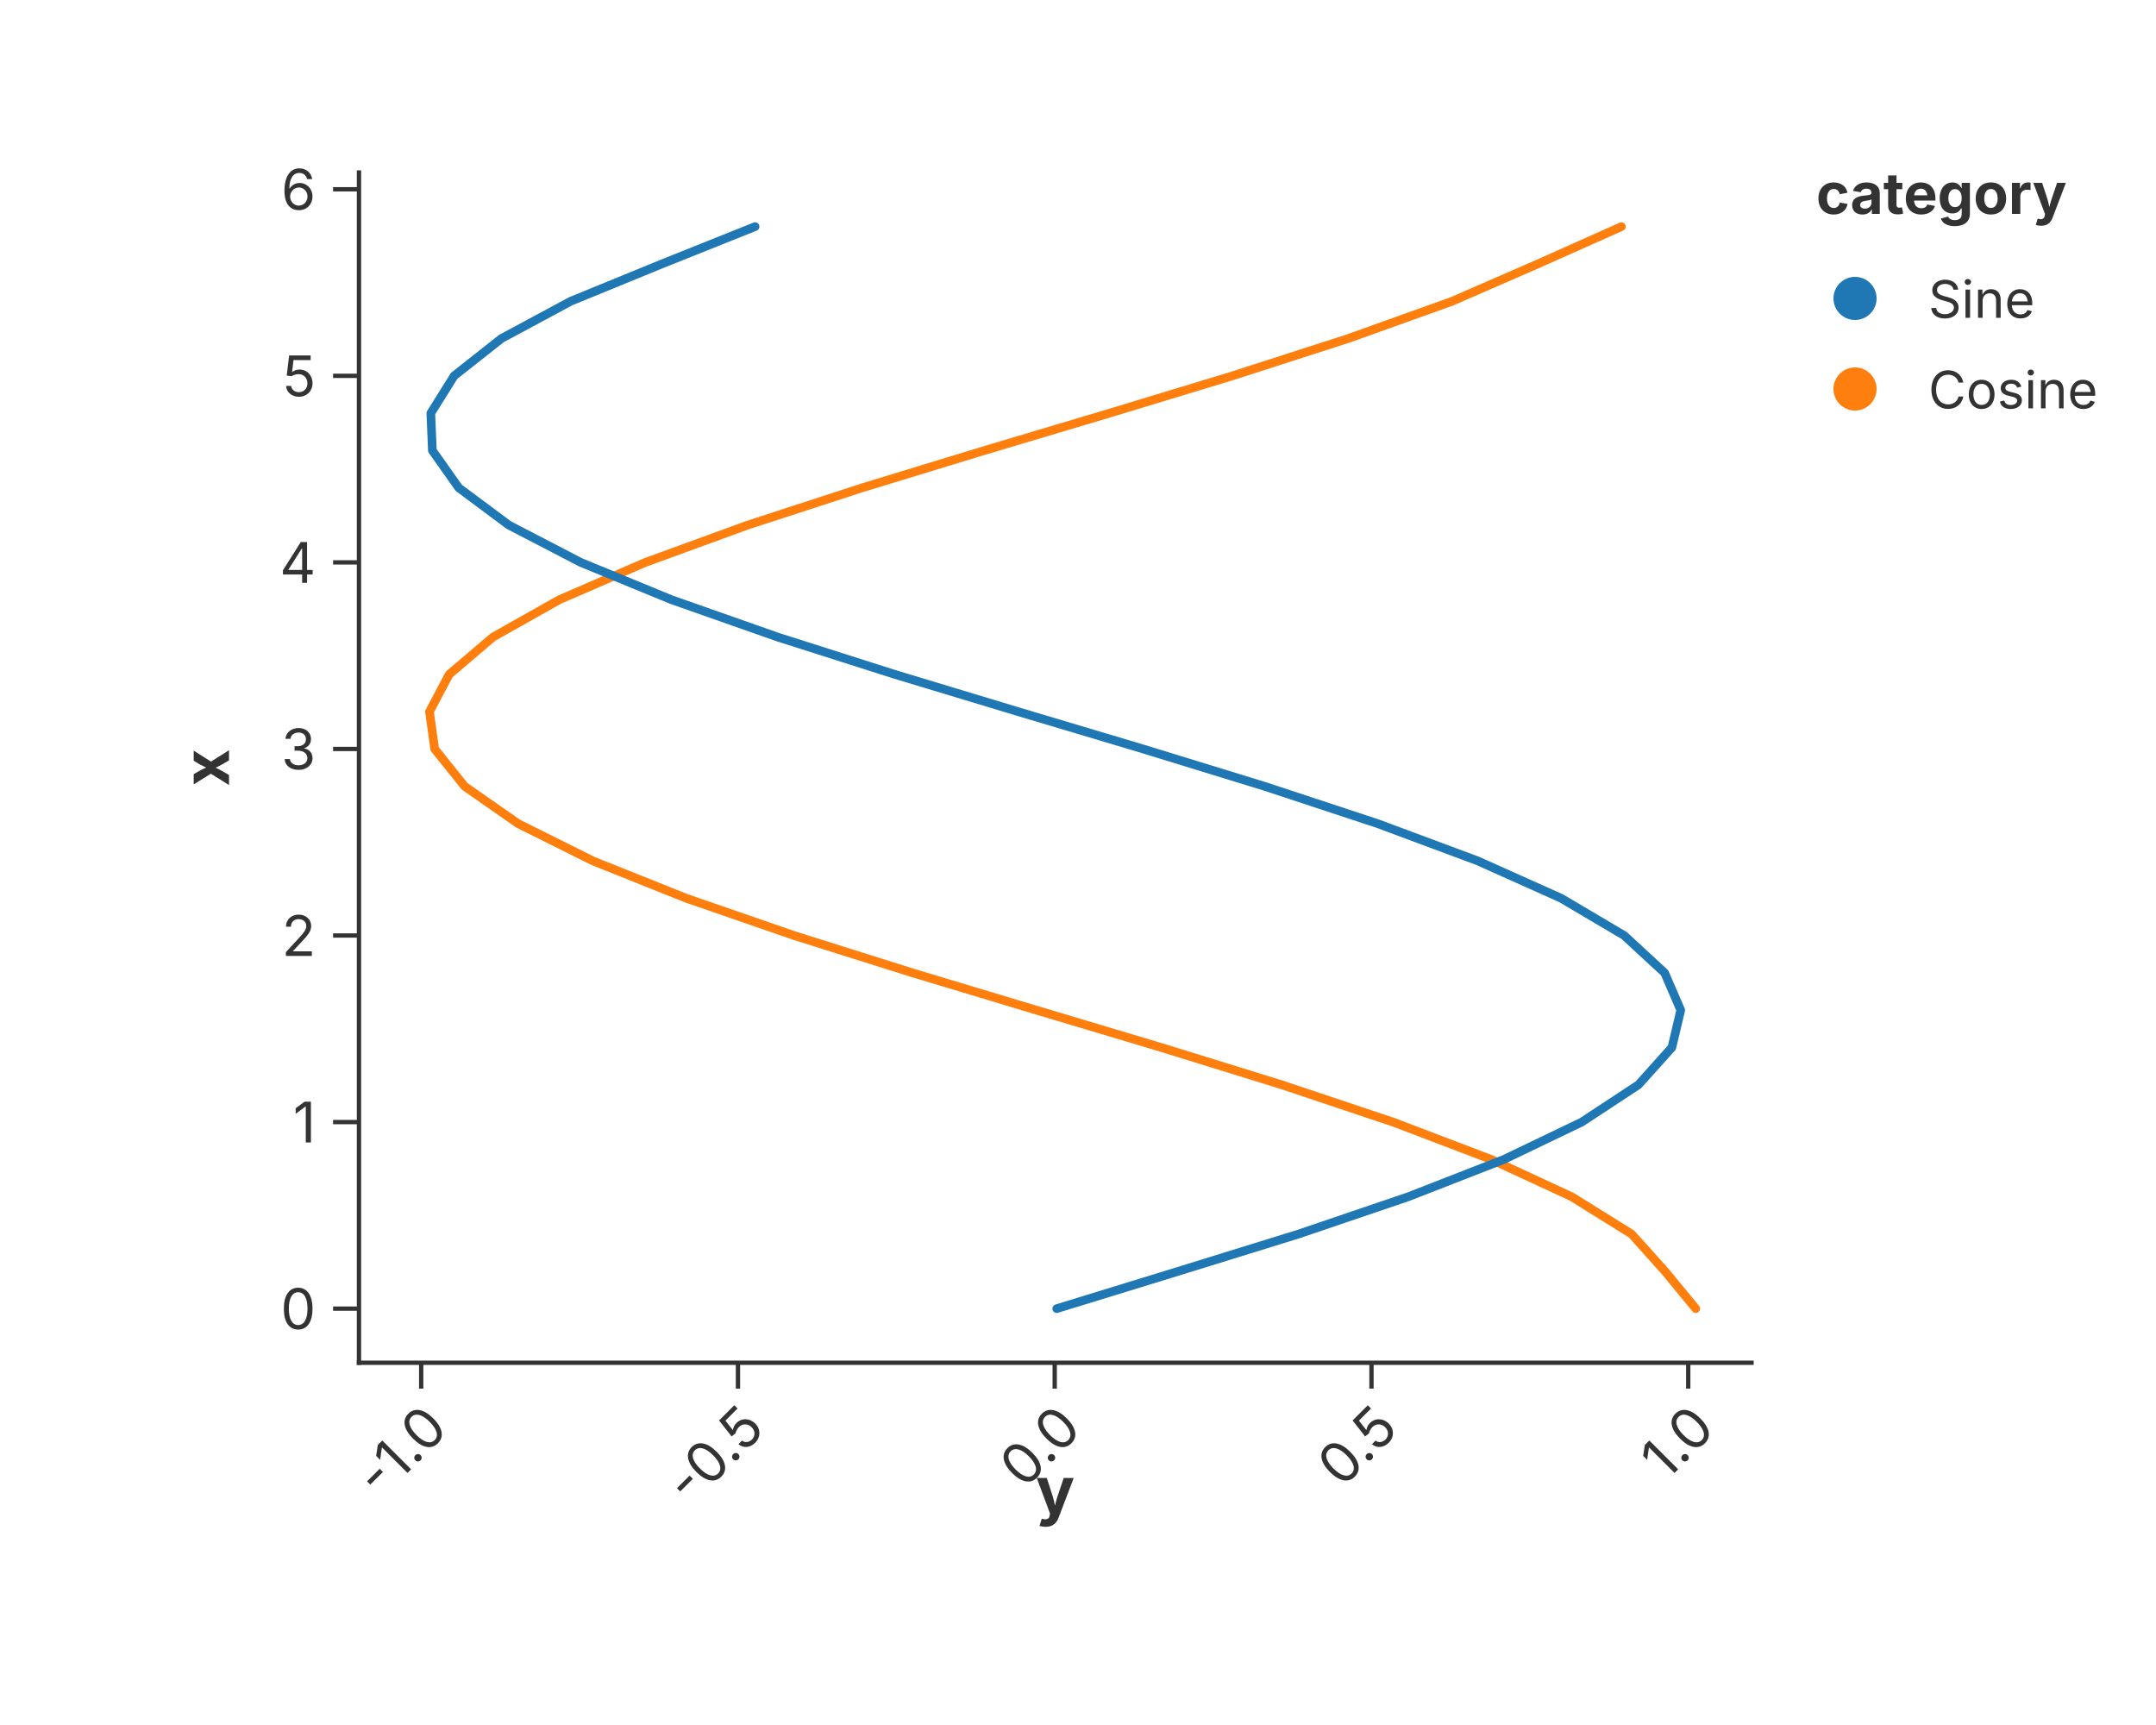
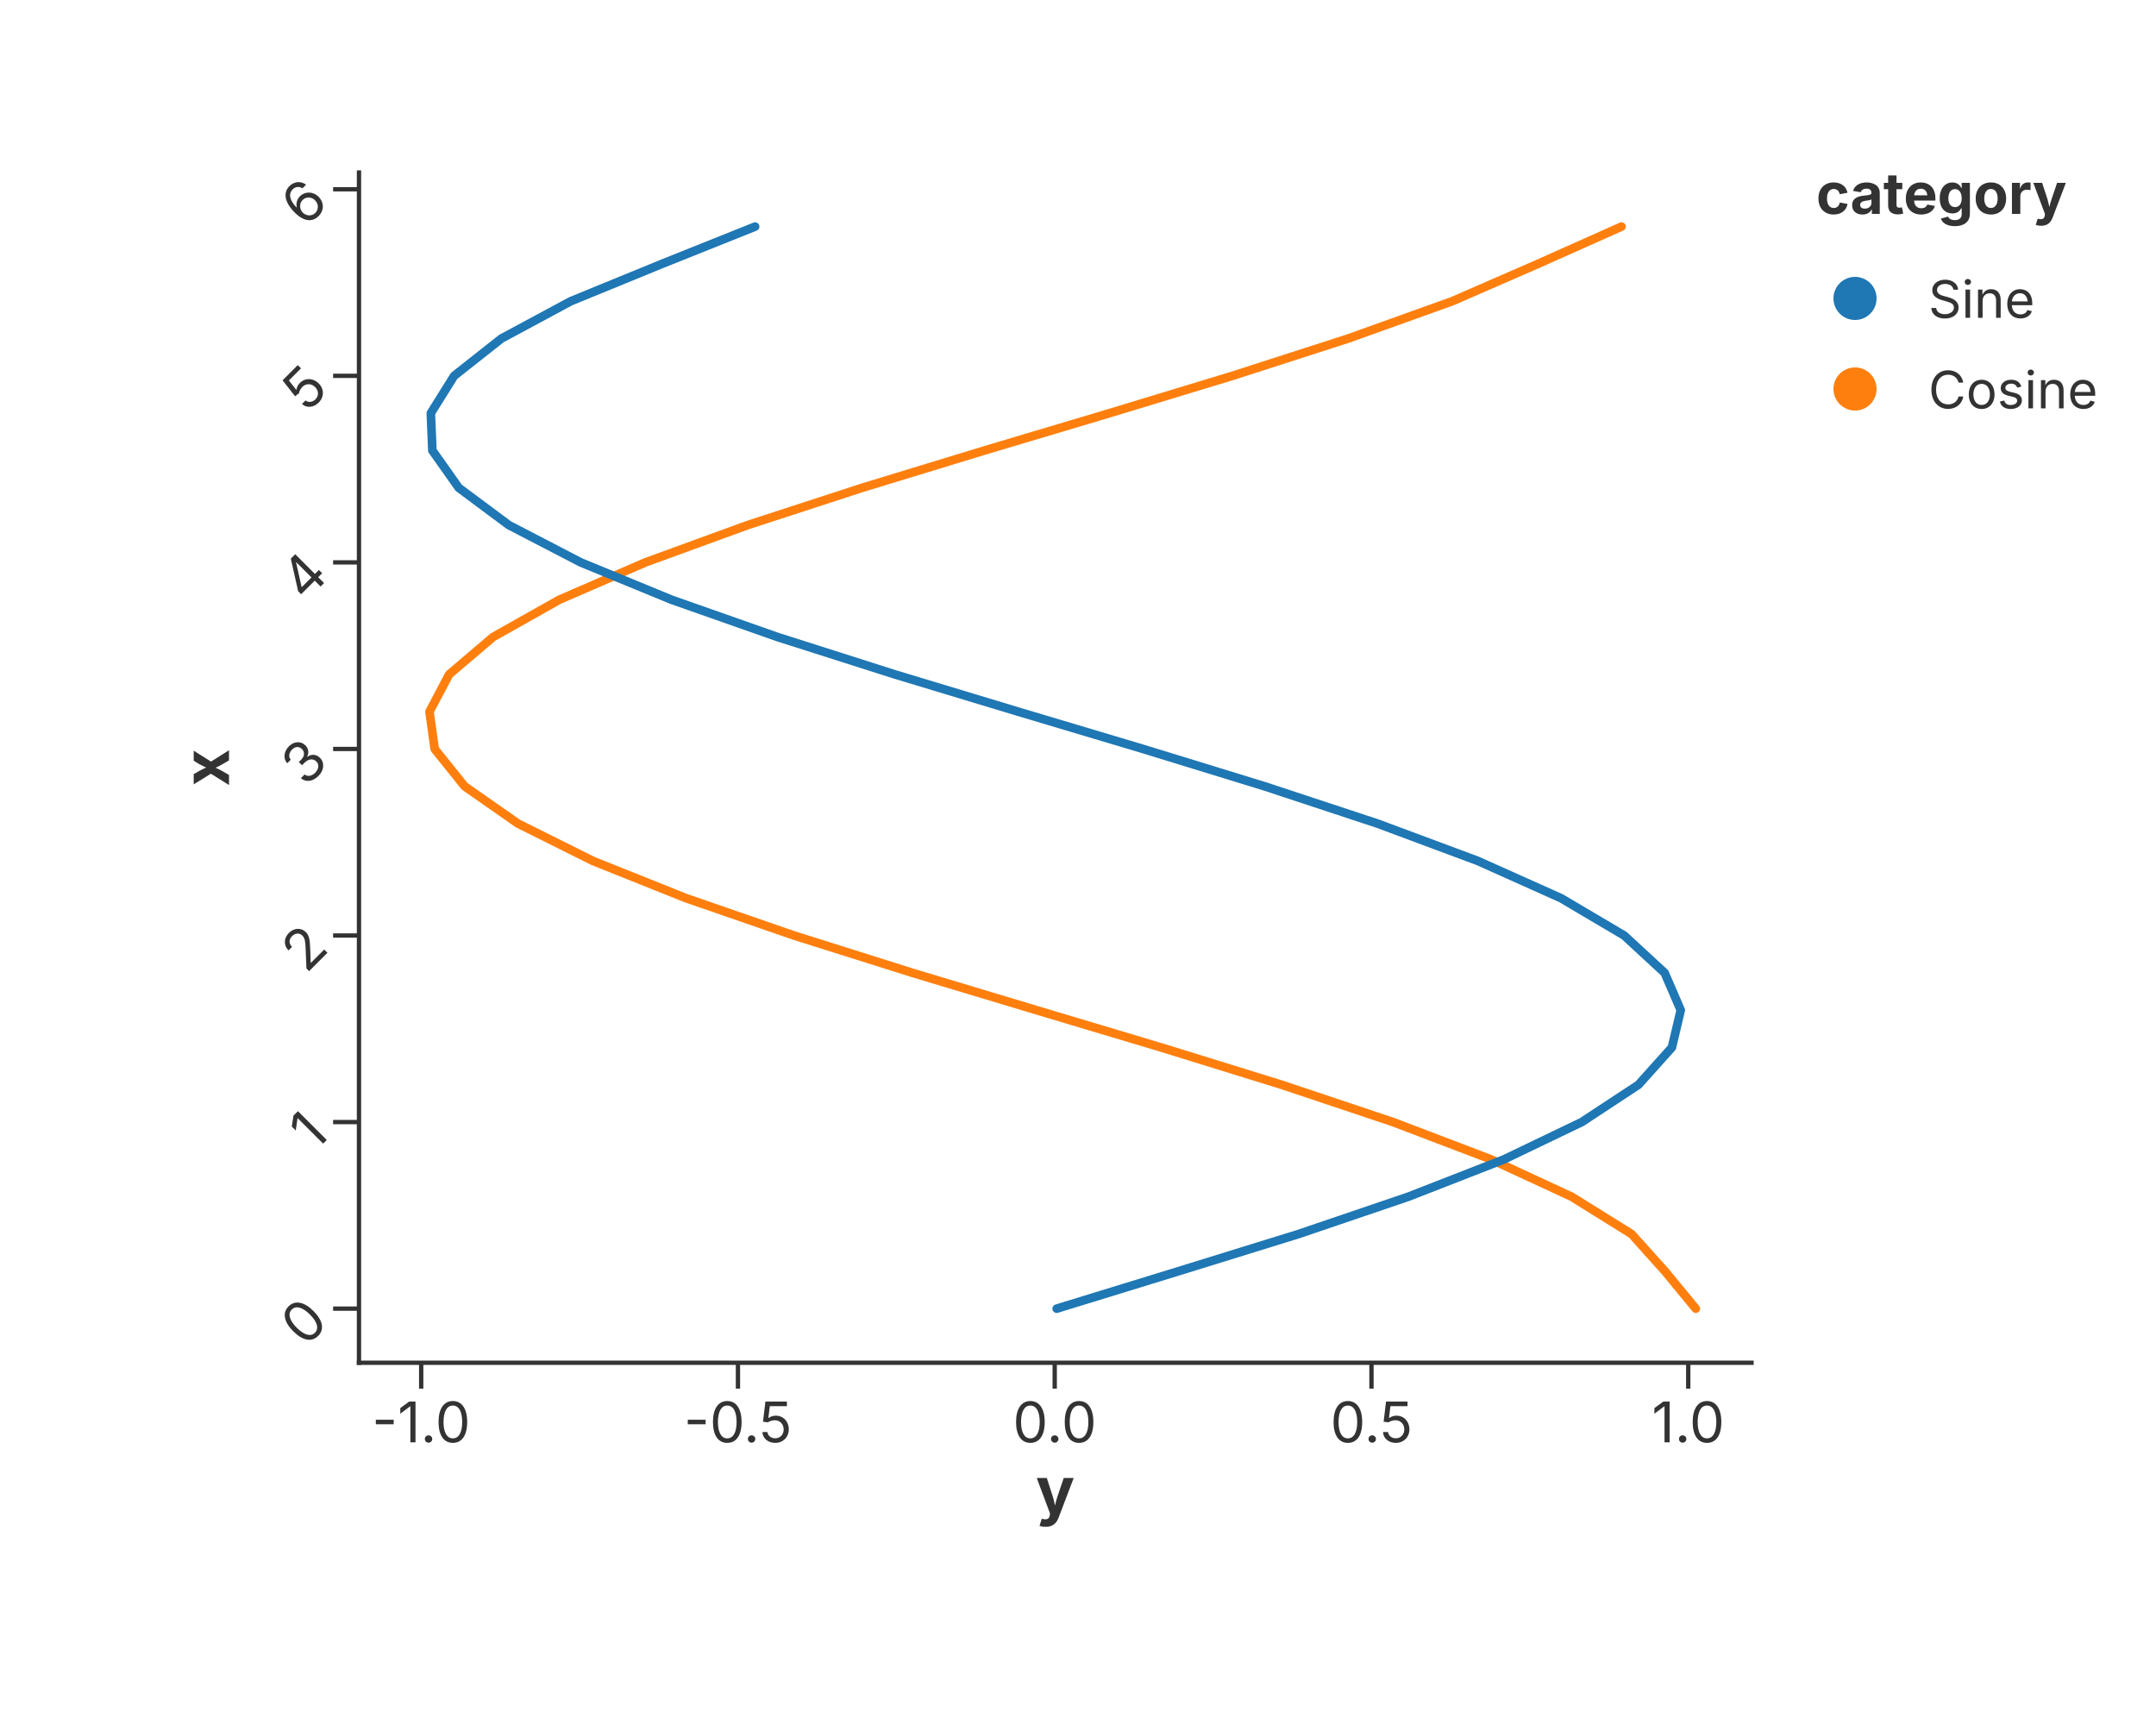
<svg xmlns="http://www.w3.org/2000/svg" width="500" height="400" viewBox="0 0 500 400">
  <rect width="100%" height="100%" fill="rgba(255,255,255,1.000)" />
  <line x1="83.25" y1="316.00" x2="406.20" y2="316.00" stroke="rgba(51,51,51,1.000)" stroke-width="1" stroke-linecap="square" />
  <line x1="97.68" y1="316.00" x2="97.68" y2="322.00" stroke="rgba(51,51,51,1.000)" stroke-width="1.0" />
-   <text x="97.68" y="325.00" font-size="13" font-family="Inter, -apple-system, BlinkMacSystemFont, 'Segoe UI', Roboto, Helvetica, Arial, 'PingFang SC', 'Microsoft YaHei', Ubuntu, Cantarell, 'Noto Sans', sans-serif" fill="rgba(51,51,51,1.000)" text-anchor="end" dominant-baseline="hanging" transform="rotate(-45.0, 97.68, 325.00)">-1.0</text>
+   <text x="97.68" y="325.00" font-size="13" font-family="Inter, -apple-system, BlinkMacSystemFont, 'Segoe UI', Roboto, Helvetica, Arial, 'PingFang SC', 'Microsoft YaHei', Ubuntu, Cantarell, 'Noto Sans', sans-serif" fill="rgba(51,51,51,1.000)" text-anchor="middle" dominant-baseline="hanging">-1.0</text>
  <line x1="171.14" y1="316.00" x2="171.14" y2="322.00" stroke="rgba(51,51,51,1.000)" stroke-width="1.0" />
-   <text x="171.14" y="325.00" font-size="13" font-family="Inter, -apple-system, BlinkMacSystemFont, 'Segoe UI', Roboto, Helvetica, Arial, 'PingFang SC', 'Microsoft YaHei', Ubuntu, Cantarell, 'Noto Sans', sans-serif" fill="rgba(51,51,51,1.000)" text-anchor="end" dominant-baseline="hanging" transform="rotate(-45.0, 171.14, 325.00)">-0.5</text>
+   <text x="171.14" y="325.00" font-size="13" font-family="Inter, -apple-system, BlinkMacSystemFont, 'Segoe UI', Roboto, Helvetica, Arial, 'PingFang SC', 'Microsoft YaHei', Ubuntu, Cantarell, 'Noto Sans', sans-serif" fill="rgba(51,51,51,1.000)" text-anchor="middle" dominant-baseline="hanging">-0.5</text>
  <line x1="244.60" y1="316.00" x2="244.60" y2="322.00" stroke="rgba(51,51,51,1.000)" stroke-width="1.0" />
-   <text x="244.60" y="325.00" font-size="13" font-family="Inter, -apple-system, BlinkMacSystemFont, 'Segoe UI', Roboto, Helvetica, Arial, 'PingFang SC', 'Microsoft YaHei', Ubuntu, Cantarell, 'Noto Sans', sans-serif" fill="rgba(51,51,51,1.000)" text-anchor="end" dominant-baseline="hanging" transform="rotate(-45.0, 244.60, 325.00)">0.0</text>
+   <text x="244.60" y="325.00" font-size="13" font-family="Inter, -apple-system, BlinkMacSystemFont, 'Segoe UI', Roboto, Helvetica, Arial, 'PingFang SC', 'Microsoft YaHei', Ubuntu, Cantarell, 'Noto Sans', sans-serif" fill="rgba(51,51,51,1.000)" text-anchor="middle" dominant-baseline="hanging">0.0</text>
  <line x1="318.06" y1="316.00" x2="318.06" y2="322.00" stroke="rgba(51,51,51,1.000)" stroke-width="1.0" />
-   <text x="318.06" y="325.00" font-size="13" font-family="Inter, -apple-system, BlinkMacSystemFont, 'Segoe UI', Roboto, Helvetica, Arial, 'PingFang SC', 'Microsoft YaHei', Ubuntu, Cantarell, 'Noto Sans', sans-serif" fill="rgba(51,51,51,1.000)" text-anchor="end" dominant-baseline="hanging" transform="rotate(-45.0, 318.06, 325.00)">0.5</text>
+   <text x="318.06" y="325.00" font-size="13" font-family="Inter, -apple-system, BlinkMacSystemFont, 'Segoe UI', Roboto, Helvetica, Arial, 'PingFang SC', 'Microsoft YaHei', Ubuntu, Cantarell, 'Noto Sans', sans-serif" fill="rgba(51,51,51,1.000)" text-anchor="middle" dominant-baseline="hanging">0.5</text>
  <line x1="391.52" y1="316.00" x2="391.52" y2="322.00" stroke="rgba(51,51,51,1.000)" stroke-width="1.0" />
-   <text x="391.52" y="325.00" font-size="13" font-family="Inter, -apple-system, BlinkMacSystemFont, 'Segoe UI', Roboto, Helvetica, Arial, 'PingFang SC', 'Microsoft YaHei', Ubuntu, Cantarell, 'Noto Sans', sans-serif" fill="rgba(51,51,51,1.000)" text-anchor="end" dominant-baseline="hanging" transform="rotate(-45.0, 391.52, 325.00)">1.0</text>
+   <text x="391.52" y="325.00" font-size="13" font-family="Inter, -apple-system, BlinkMacSystemFont, 'Segoe UI', Roboto, Helvetica, Arial, 'PingFang SC', 'Microsoft YaHei', Ubuntu, Cantarell, 'Noto Sans', sans-serif" fill="rgba(51,51,51,1.000)" text-anchor="middle" dominant-baseline="hanging">1.0</text>
  <text x="244.72" y="340.00" text-anchor="middle" font-size="15" font-family="Inter, -apple-system, BlinkMacSystemFont, 'Segoe UI', Roboto, Helvetica, Arial, 'PingFang SC', 'Microsoft YaHei', Ubuntu, Cantarell, 'Noto Sans', sans-serif" fill="rgba(51,51,51,1.000)" font-weight="bold" dominant-baseline="hanging">y</text>
  <line x1="83.25" y1="40.00" x2="83.25" y2="316.00" stroke="rgba(51,51,51,1.000)" stroke-width="1" stroke-linecap="square" />
  <line x1="83.25" y1="303.45" x2="77.25" y2="303.45" stroke="rgba(51,51,51,1.000)" stroke-width="1.0" />
-   <text x="73.25" y="303.45" font-size="13" font-family="Inter, -apple-system, BlinkMacSystemFont, 'Segoe UI', Roboto, Helvetica, Arial, 'PingFang SC', 'Microsoft YaHei', Ubuntu, Cantarell, 'Noto Sans', sans-serif" fill="rgba(51,51,51,1.000)" text-anchor="end" dominant-baseline="central">0</text>
+   <text x="73.25" y="303.45" font-size="13" font-family="Inter, -apple-system, BlinkMacSystemFont, 'Segoe UI', Roboto, Helvetica, Arial, 'PingFang SC', 'Microsoft YaHei', Ubuntu, Cantarell, 'Noto Sans', sans-serif" fill="rgba(51,51,51,1.000)" text-anchor="end" dominant-baseline="central" transform="rotate(-45.0, 73.25, 303.45)">0</text>
  <line x1="83.25" y1="260.19" x2="77.25" y2="260.19" stroke="rgba(51,51,51,1.000)" stroke-width="1.0" />
-   <text x="73.25" y="260.19" font-size="13" font-family="Inter, -apple-system, BlinkMacSystemFont, 'Segoe UI', Roboto, Helvetica, Arial, 'PingFang SC', 'Microsoft YaHei', Ubuntu, Cantarell, 'Noto Sans', sans-serif" fill="rgba(51,51,51,1.000)" text-anchor="end" dominant-baseline="central">1</text>
+   <text x="73.25" y="260.19" font-size="13" font-family="Inter, -apple-system, BlinkMacSystemFont, 'Segoe UI', Roboto, Helvetica, Arial, 'PingFang SC', 'Microsoft YaHei', Ubuntu, Cantarell, 'Noto Sans', sans-serif" fill="rgba(51,51,51,1.000)" text-anchor="end" dominant-baseline="central" transform="rotate(-45.0, 73.25, 260.19)">1</text>
  <line x1="83.25" y1="216.93" x2="77.25" y2="216.93" stroke="rgba(51,51,51,1.000)" stroke-width="1.0" />
-   <text x="73.25" y="216.93" font-size="13" font-family="Inter, -apple-system, BlinkMacSystemFont, 'Segoe UI', Roboto, Helvetica, Arial, 'PingFang SC', 'Microsoft YaHei', Ubuntu, Cantarell, 'Noto Sans', sans-serif" fill="rgba(51,51,51,1.000)" text-anchor="end" dominant-baseline="central">2</text>
+   <text x="73.25" y="216.93" font-size="13" font-family="Inter, -apple-system, BlinkMacSystemFont, 'Segoe UI', Roboto, Helvetica, Arial, 'PingFang SC', 'Microsoft YaHei', Ubuntu, Cantarell, 'Noto Sans', sans-serif" fill="rgba(51,51,51,1.000)" text-anchor="end" dominant-baseline="central" transform="rotate(-45.0, 73.25, 216.93)">2</text>
  <line x1="83.25" y1="173.67" x2="77.25" y2="173.67" stroke="rgba(51,51,51,1.000)" stroke-width="1.0" />
-   <text x="73.25" y="173.67" font-size="13" font-family="Inter, -apple-system, BlinkMacSystemFont, 'Segoe UI', Roboto, Helvetica, Arial, 'PingFang SC', 'Microsoft YaHei', Ubuntu, Cantarell, 'Noto Sans', sans-serif" fill="rgba(51,51,51,1.000)" text-anchor="end" dominant-baseline="central">3</text>
+   <text x="73.25" y="173.67" font-size="13" font-family="Inter, -apple-system, BlinkMacSystemFont, 'Segoe UI', Roboto, Helvetica, Arial, 'PingFang SC', 'Microsoft YaHei', Ubuntu, Cantarell, 'Noto Sans', sans-serif" fill="rgba(51,51,51,1.000)" text-anchor="end" dominant-baseline="central" transform="rotate(-45.0, 73.25, 173.67)">3</text>
  <line x1="83.25" y1="130.41" x2="77.25" y2="130.41" stroke="rgba(51,51,51,1.000)" stroke-width="1.0" />
-   <text x="73.25" y="130.41" font-size="13" font-family="Inter, -apple-system, BlinkMacSystemFont, 'Segoe UI', Roboto, Helvetica, Arial, 'PingFang SC', 'Microsoft YaHei', Ubuntu, Cantarell, 'Noto Sans', sans-serif" fill="rgba(51,51,51,1.000)" text-anchor="end" dominant-baseline="central">4</text>
+   <text x="73.25" y="130.41" font-size="13" font-family="Inter, -apple-system, BlinkMacSystemFont, 'Segoe UI', Roboto, Helvetica, Arial, 'PingFang SC', 'Microsoft YaHei', Ubuntu, Cantarell, 'Noto Sans', sans-serif" fill="rgba(51,51,51,1.000)" text-anchor="end" dominant-baseline="central" transform="rotate(-45.0, 73.25, 130.41)">4</text>
  <line x1="83.25" y1="87.15" x2="77.25" y2="87.15" stroke="rgba(51,51,51,1.000)" stroke-width="1.0" />
-   <text x="73.25" y="87.15" font-size="13" font-family="Inter, -apple-system, BlinkMacSystemFont, 'Segoe UI', Roboto, Helvetica, Arial, 'PingFang SC', 'Microsoft YaHei', Ubuntu, Cantarell, 'Noto Sans', sans-serif" fill="rgba(51,51,51,1.000)" text-anchor="end" dominant-baseline="central">5</text>
+   <text x="73.25" y="87.15" font-size="13" font-family="Inter, -apple-system, BlinkMacSystemFont, 'Segoe UI', Roboto, Helvetica, Arial, 'PingFang SC', 'Microsoft YaHei', Ubuntu, Cantarell, 'Noto Sans', sans-serif" fill="rgba(51,51,51,1.000)" text-anchor="end" dominant-baseline="central" transform="rotate(-45.0, 73.25, 87.15)">5</text>
  <line x1="83.25" y1="43.89" x2="77.25" y2="43.89" stroke="rgba(51,51,51,1.000)" stroke-width="1.0" />
-   <text x="73.25" y="43.89" font-size="13" font-family="Inter, -apple-system, BlinkMacSystemFont, 'Segoe UI', Roboto, Helvetica, Arial, 'PingFang SC', 'Microsoft YaHei', Ubuntu, Cantarell, 'Noto Sans', sans-serif" fill="rgba(51,51,51,1.000)" text-anchor="end" dominant-baseline="central">6</text>
+   <text x="73.25" y="43.89" font-size="13" font-family="Inter, -apple-system, BlinkMacSystemFont, 'Segoe UI', Roboto, Helvetica, Arial, 'PingFang SC', 'Microsoft YaHei', Ubuntu, Cantarell, 'Noto Sans', sans-serif" fill="rgba(51,51,51,1.000)" text-anchor="end" dominant-baseline="central" transform="rotate(-45.0, 73.25, 43.89)">6</text>
  <text x="47.50" y="178.00" text-anchor="middle" font-size="15" font-family="Inter, -apple-system, BlinkMacSystemFont, 'Segoe UI', Roboto, Helvetica, Arial, 'PingFang SC', 'Microsoft YaHei', Ubuntu, Cantarell, 'Noto Sans', sans-serif" fill="rgba(51,51,51,1.000)" font-weight="bold" transform="rotate(-90, 47.50, 178.00)" dominant-baseline="middle">x</text>
  <defs>
    <clipPath id="plot-clip-area">
      <rect x="83.248" y="40.000" width="322.952" height="276.000" />
    </clipPath>
  </defs>
  <path d="M 393.269 303.455 L 386.142 294.803 L 378.378 286.150 L 364.474 277.498 L 345.792 268.846 L 323.075 260.194 L 297.229 251.542 L 269.286 242.890 L 240.358 234.238 L 211.599 225.586 L 184.156 216.934 L 159.122 208.282 L 137.496 199.630 L 120.140 190.978 L 107.746 182.326 L 100.808 173.674 L 99.602 165.022 L 104.177 156.370 L 114.350 147.718 L 129.715 139.066 L 149.661 130.414 L 173.391 121.762 L 199.960 113.110 L 228.309 104.458 L 257.308 95.806 L 285.799 87.154 L 312.648 78.502 L 336.785 69.850 L 356.643 61.197 L 376.034 52.545" stroke="rgba(255,127,14,1.000)" stroke-width="2.000" stroke-opacity="1.000" fill="none" stroke-linejoin="round" stroke-linecap="round" clip-path="url(#plot-clip-area)" />
  <path d="M 245.062 303.455 L 273.213 294.803 L 301.160 286.150 L 326.610 277.498 L 348.791 268.846 L 366.818 260.194 L 379.972 251.542 L 387.730 242.890 L 389.781 234.238 L 386.045 225.586 L 376.669 216.934 L 362.029 208.282 L 342.706 199.630 L 319.473 190.978 L 293.254 182.326 L 265.096 173.674 L 236.120 165.022 L 207.483 156.370 L 180.325 147.718 L 155.730 139.066 L 134.677 130.414 L 118.007 121.762 L 106.384 113.110 L 100.271 104.458 L 99.911 95.806 L 105.320 87.154 L 116.282 78.502 L 132.359 69.850 L 153.499 61.197 L 175.116 52.545" stroke="rgba(31,119,180,1.000)" stroke-width="2.000" stroke-opacity="1.000" fill="none" stroke-linejoin="round" stroke-linecap="round" clip-path="url(#plot-clip-area)" />
  <text x="421.200" y="49.600" font-size="13.2" font-family="Inter, -apple-system, BlinkMacSystemFont, 'Segoe UI', Roboto, Helvetica, Arial, 'PingFang SC', 'Microsoft YaHei', Ubuntu, Cantarell, 'Noto Sans', sans-serif" fill="rgba(51,51,51,1.000)" fill-opacity="1.000" text-anchor="start" font-weight="bold">category</text>
  <circle cx="430.200" cy="69.200" r="5.000" fill="rgba(31,119,180,1.000)" stroke="none" stroke-width="0.000" fill-opacity="1.000" stroke-opacity="1.000" />
  <text x="447.200" y="73.700" font-size="12.0" font-family="Inter, -apple-system, BlinkMacSystemFont, 'Segoe UI', Roboto, Helvetica, Arial, 'PingFang SC', 'Microsoft YaHei', Ubuntu, Cantarell, 'Noto Sans', sans-serif" fill="rgba(51,51,51,1.000)" fill-opacity="1.000" text-anchor="start" font-weight="normal">Sine</text>
  <circle cx="430.200" cy="90.200" r="5.000" fill="rgba(255,127,14,1.000)" stroke="none" stroke-width="0.000" fill-opacity="1.000" stroke-opacity="1.000" />
  <text x="447.200" y="94.700" font-size="12.0" font-family="Inter, -apple-system, BlinkMacSystemFont, 'Segoe UI', Roboto, Helvetica, Arial, 'PingFang SC', 'Microsoft YaHei', Ubuntu, Cantarell, 'Noto Sans', sans-serif" fill="rgba(51,51,51,1.000)" fill-opacity="1.000" text-anchor="start" font-weight="normal">Cosine</text>
</svg>
